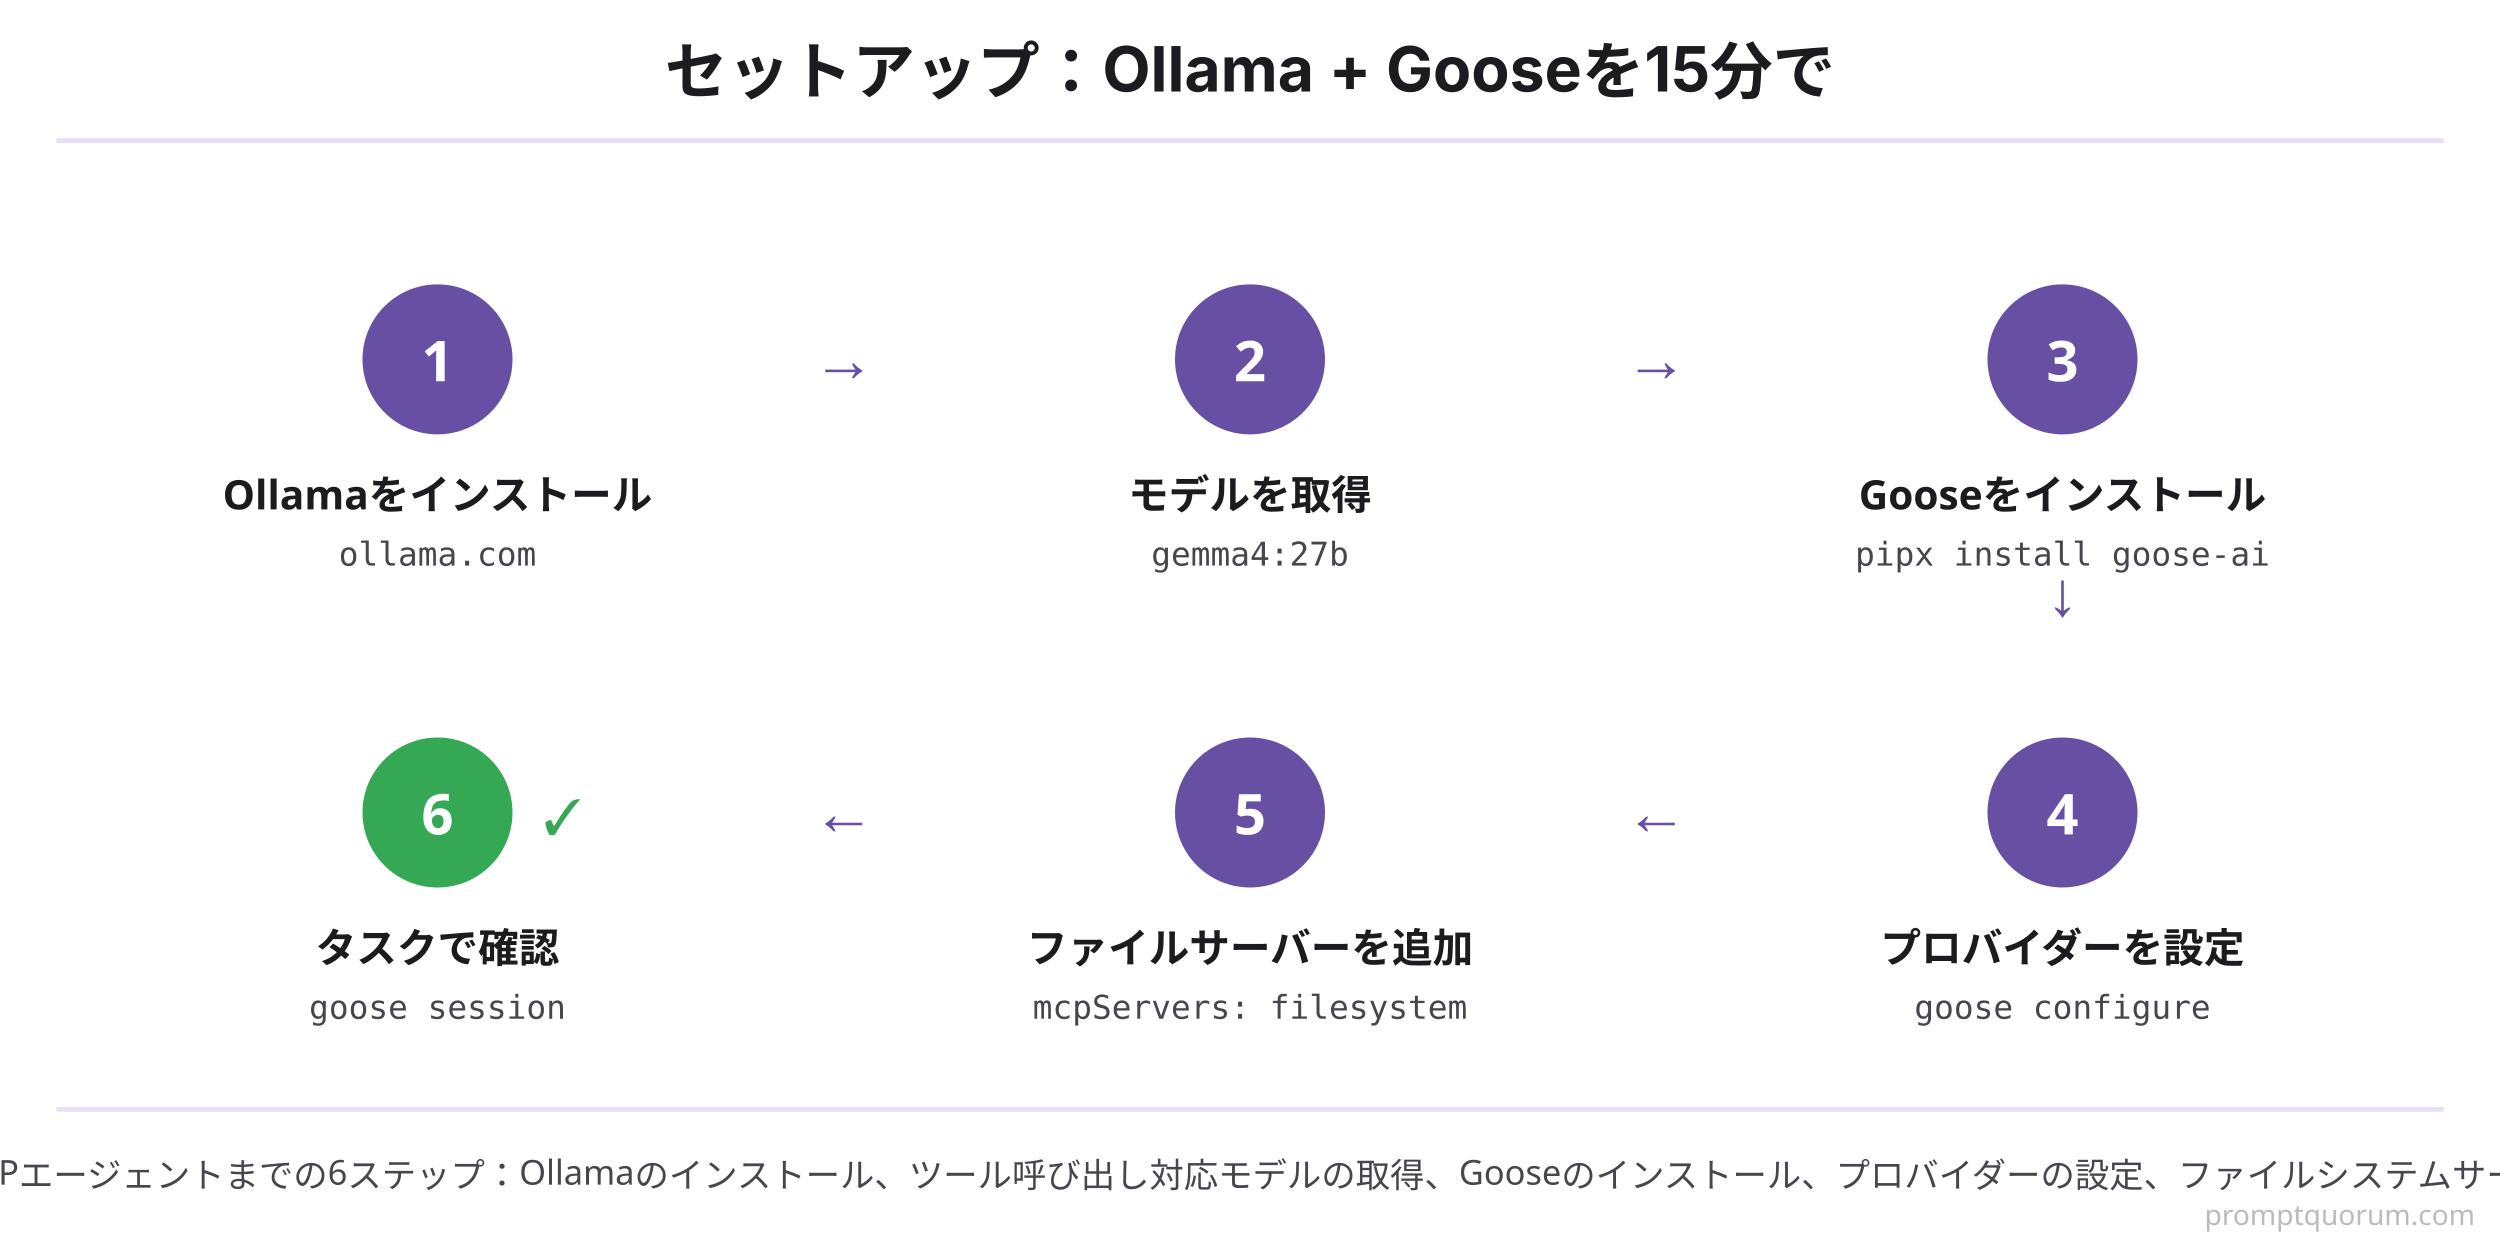
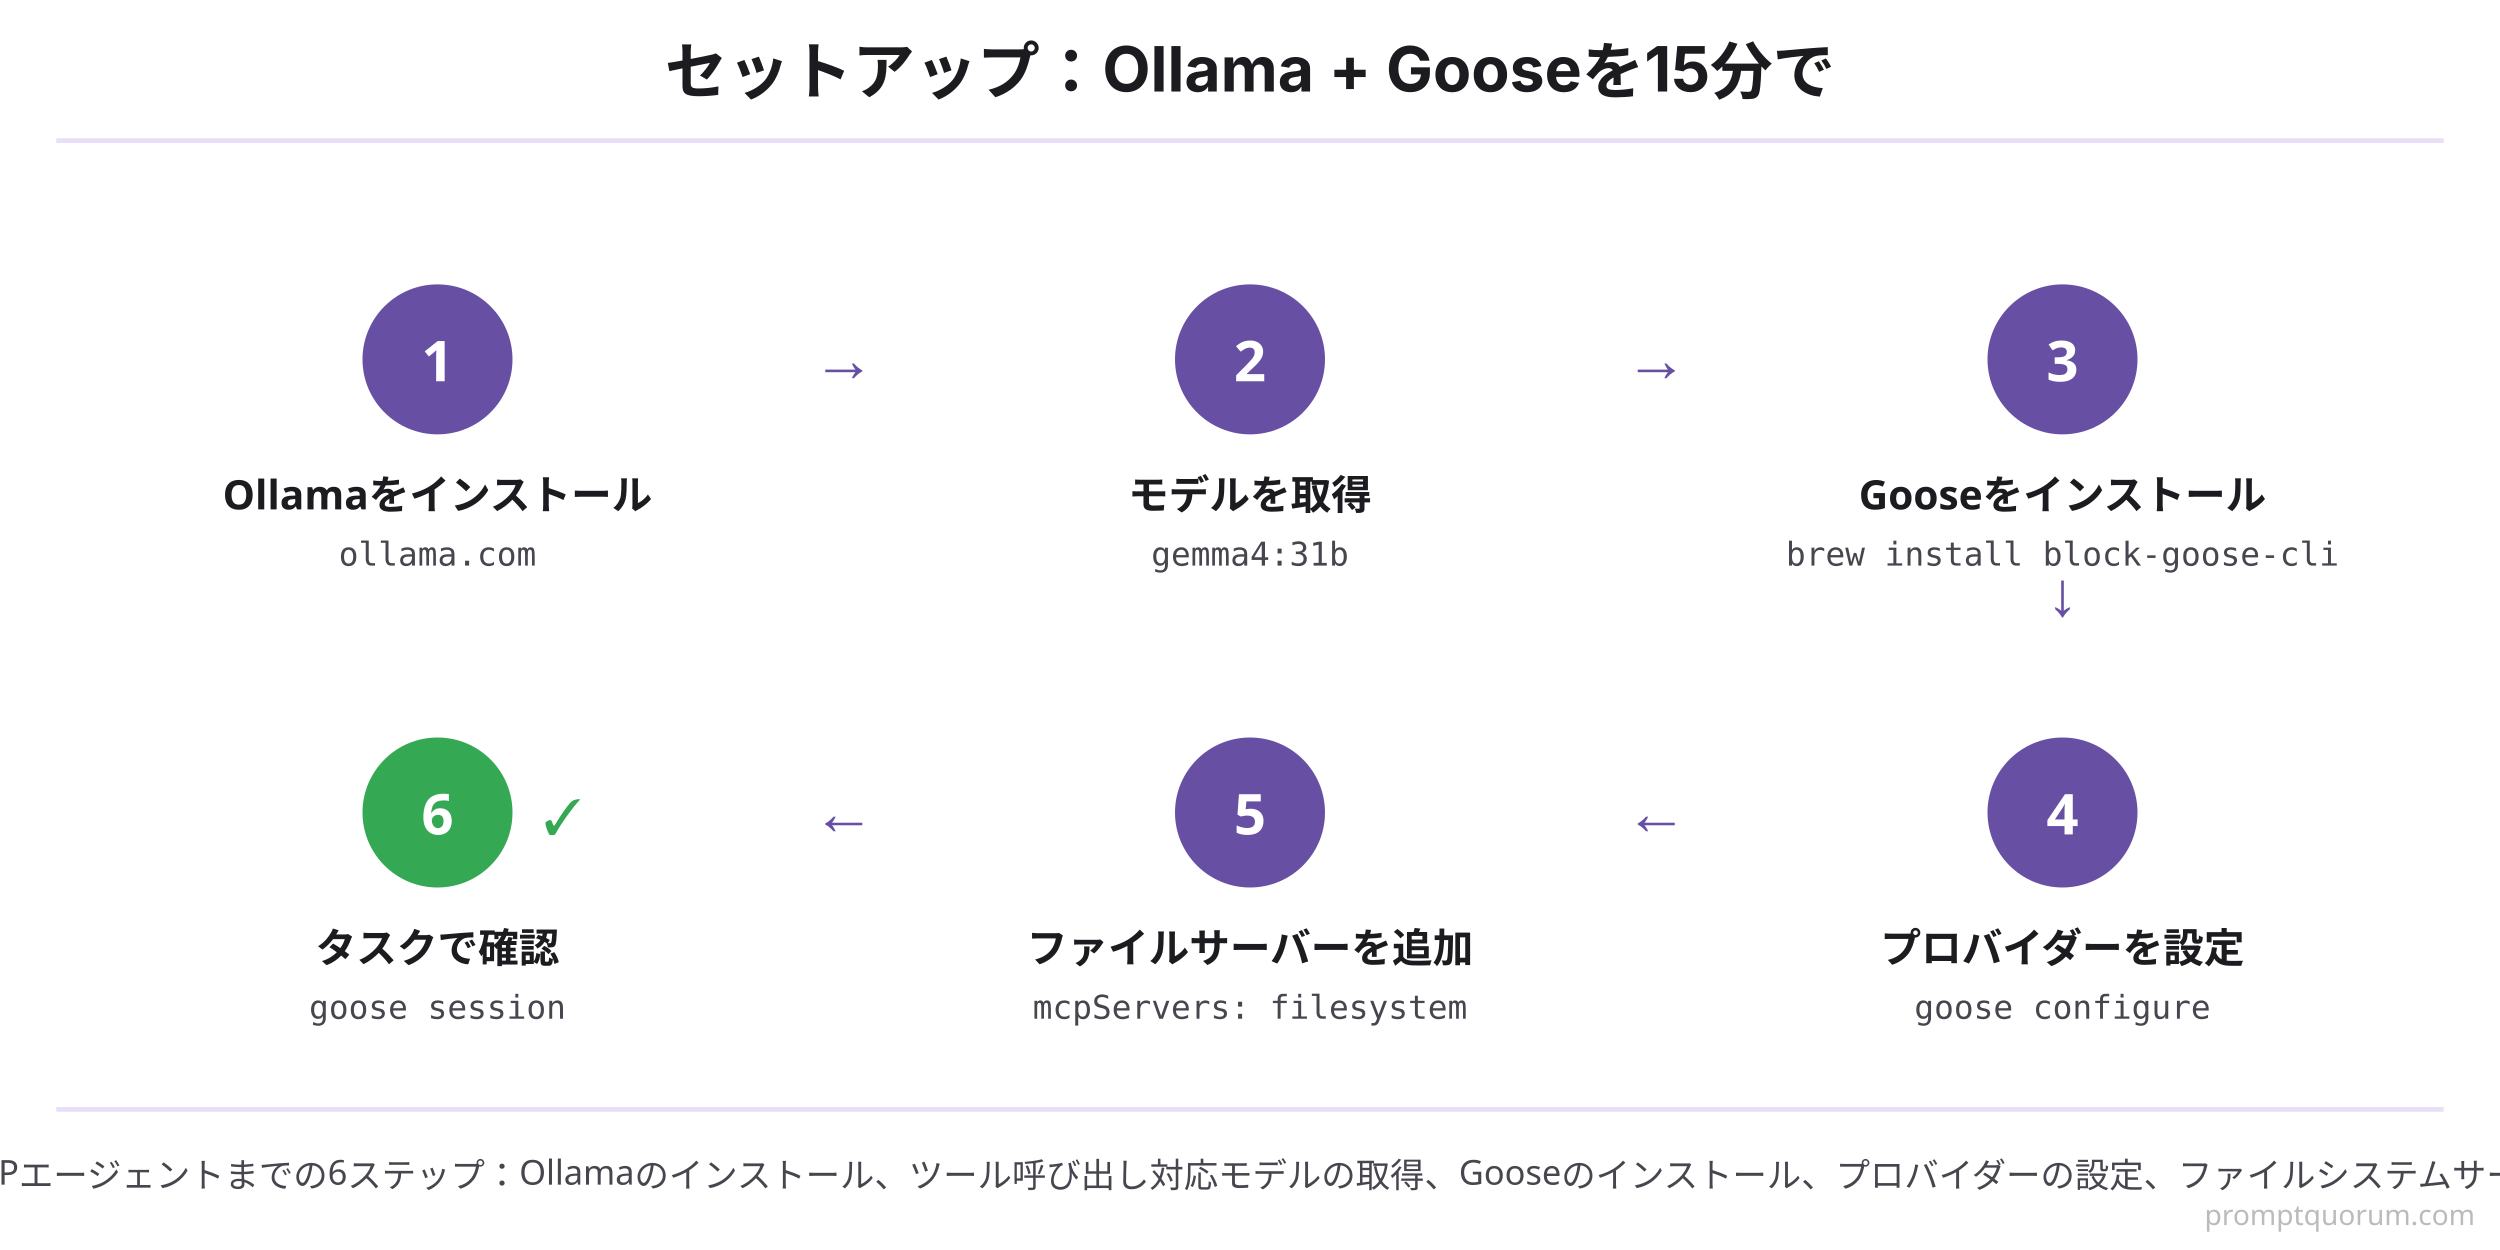
<svg xmlns="http://www.w3.org/2000/svg" viewBox="0 0 800 400">
  <rect width="800" height="400" fill="#FFFFFF" />
  <text x="400" y="30" font-family="system-ui, -apple-system, sans-serif" font-size="20" font-weight="700" fill="#1C1B1F" text-anchor="middle">セットアップ：Ollama + Gooseを15分で</text>
  <line x1="18" y1="45" x2="782" y2="45" stroke="#E8DEF8" stroke-width="1.5" />
  <circle cx="140" cy="115" r="24" fill="#6750A4" />
  <text x="140" y="122" font-family="system-ui, sans-serif" font-size="18" font-weight="700" fill="#FFFFFF" text-anchor="middle">1</text>
  <text x="140" y="163" font-family="system-ui, sans-serif" font-size="13" font-weight="700" fill="#1C1B1F" text-anchor="middle">Ollamaをインストール</text>
  <text x="140" y="181" font-family="'SF Mono', Monaco, monospace" font-size="10.5" fill="#49454F" text-anchor="middle">ollama.com</text>
  <circle cx="400" cy="115" r="24" fill="#6750A4" />
  <text x="400" y="122" font-family="system-ui, sans-serif" font-size="18" font-weight="700" fill="#FFFFFF" text-anchor="middle">2</text>
  <text x="400" y="163" font-family="system-ui, sans-serif" font-size="13" font-weight="700" fill="#1C1B1F" text-anchor="middle">モデルを取得</text>
-   <text x="400" y="181" font-family="'SF Mono', Monaco, monospace" font-size="10.5" fill="#49454F" text-anchor="middle">gemma4:27b</text>
+   <text x="400" y="181" font-family="'SF Mono', Monaco, monospace" font-size="10.5" fill="#49454F" text-anchor="middle">gemma4:31b</text>
  <circle cx="660" cy="115" r="24" fill="#6750A4" />
  <text x="660" y="122" font-family="system-ui, sans-serif" font-size="18" font-weight="700" fill="#FFFFFF" text-anchor="middle">3</text>
  <text x="660" y="163" font-family="system-ui, sans-serif" font-size="13" font-weight="700" fill="#1C1B1F" text-anchor="middle">Gooseをインストール</text>
-   <text x="660" y="181" font-family="'SF Mono', Monaco, monospace" font-size="10.5" fill="#49454F" text-anchor="middle">pipx install goose-ai</text>
+   <text x="660" y="181" font-family="'SF Mono', Monaco, monospace" font-size="10.5" fill="#49454F" text-anchor="middle">brew install block-goose-cli</text>
  <circle cx="660" cy="260" r="24" fill="#6750A4" />
  <text x="660" y="267" font-family="system-ui, sans-serif" font-size="18" font-weight="700" fill="#FFFFFF" text-anchor="middle">4</text>
  <text x="660" y="308" font-family="system-ui, sans-serif" font-size="13" font-weight="700" fill="#1C1B1F" text-anchor="middle">プロバイダーを設定</text>
  <text x="660" y="326" font-family="'SF Mono', Monaco, monospace" font-size="10.5" fill="#49454F" text-anchor="middle">goose configure</text>
  <circle cx="400" cy="260" r="24" fill="#6750A4" />
  <text x="400" y="267" font-family="system-ui, sans-serif" font-size="18" font-weight="700" fill="#FFFFFF" text-anchor="middle">5</text>
  <text x="400" y="308" font-family="system-ui, sans-serif" font-size="13" font-weight="700" fill="#1C1B1F" text-anchor="middle">ファイルサーバーを追加</text>
  <text x="400" y="326" font-family="'SF Mono', Monaco, monospace" font-size="10.5" fill="#49454F" text-anchor="middle">mcpServers: filesystem</text>
  <circle cx="140" cy="260" r="24" fill="#34A853" />
  <text x="140" y="267" font-family="system-ui, sans-serif" font-size="18" font-weight="700" fill="#FFFFFF" text-anchor="middle">6</text>
  <text x="140" y="308" font-family="system-ui, sans-serif" font-size="13" font-weight="700" fill="#1C1B1F" text-anchor="middle">タスクで確認</text>
  <text x="140" y="326" font-family="'SF Mono', Monaco, monospace" font-size="10.5" fill="#49454F" text-anchor="middle">goose session</text>
  <text x="174" y="267" font-size="16" font-weight="700" fill="#34A853">✓</text>
  <text x="270" y="122" font-size="20" fill="#6750A4" text-anchor="middle">→</text>
  <text x="530" y="122" font-size="20" fill="#6750A4" text-anchor="middle">→</text>
  <text x="660" y="197" font-size="20" fill="#6750A4" text-anchor="middle">↓</text>
  <text x="530" y="267" font-size="20" fill="#6750A4" text-anchor="middle">←</text>
  <text x="270" y="267" font-size="20" fill="#6750A4" text-anchor="middle">←</text>
  <line x1="18" y1="355" x2="782" y2="355" stroke="#E8DEF8" stroke-width="1.5" />
  <text x="400" y="380" font-family="system-ui, sans-serif" font-size="11" fill="#49454F" text-anchor="middle">何もない状態から動くローカルMCPエージェントまでの6ステップ：Ollamaのインストール、ツール呼び出し対応モデルの取得、Gooseのインストール、プロバイダーの設定、ファイルシステムサーバーの追加、実タスクでの確認。</text>
  <text x="792" y="392" font-family="system-ui,sans-serif" font-size="9" fill="#BBBBBB" text-anchor="end">promptquorum.com</text>
</svg>
